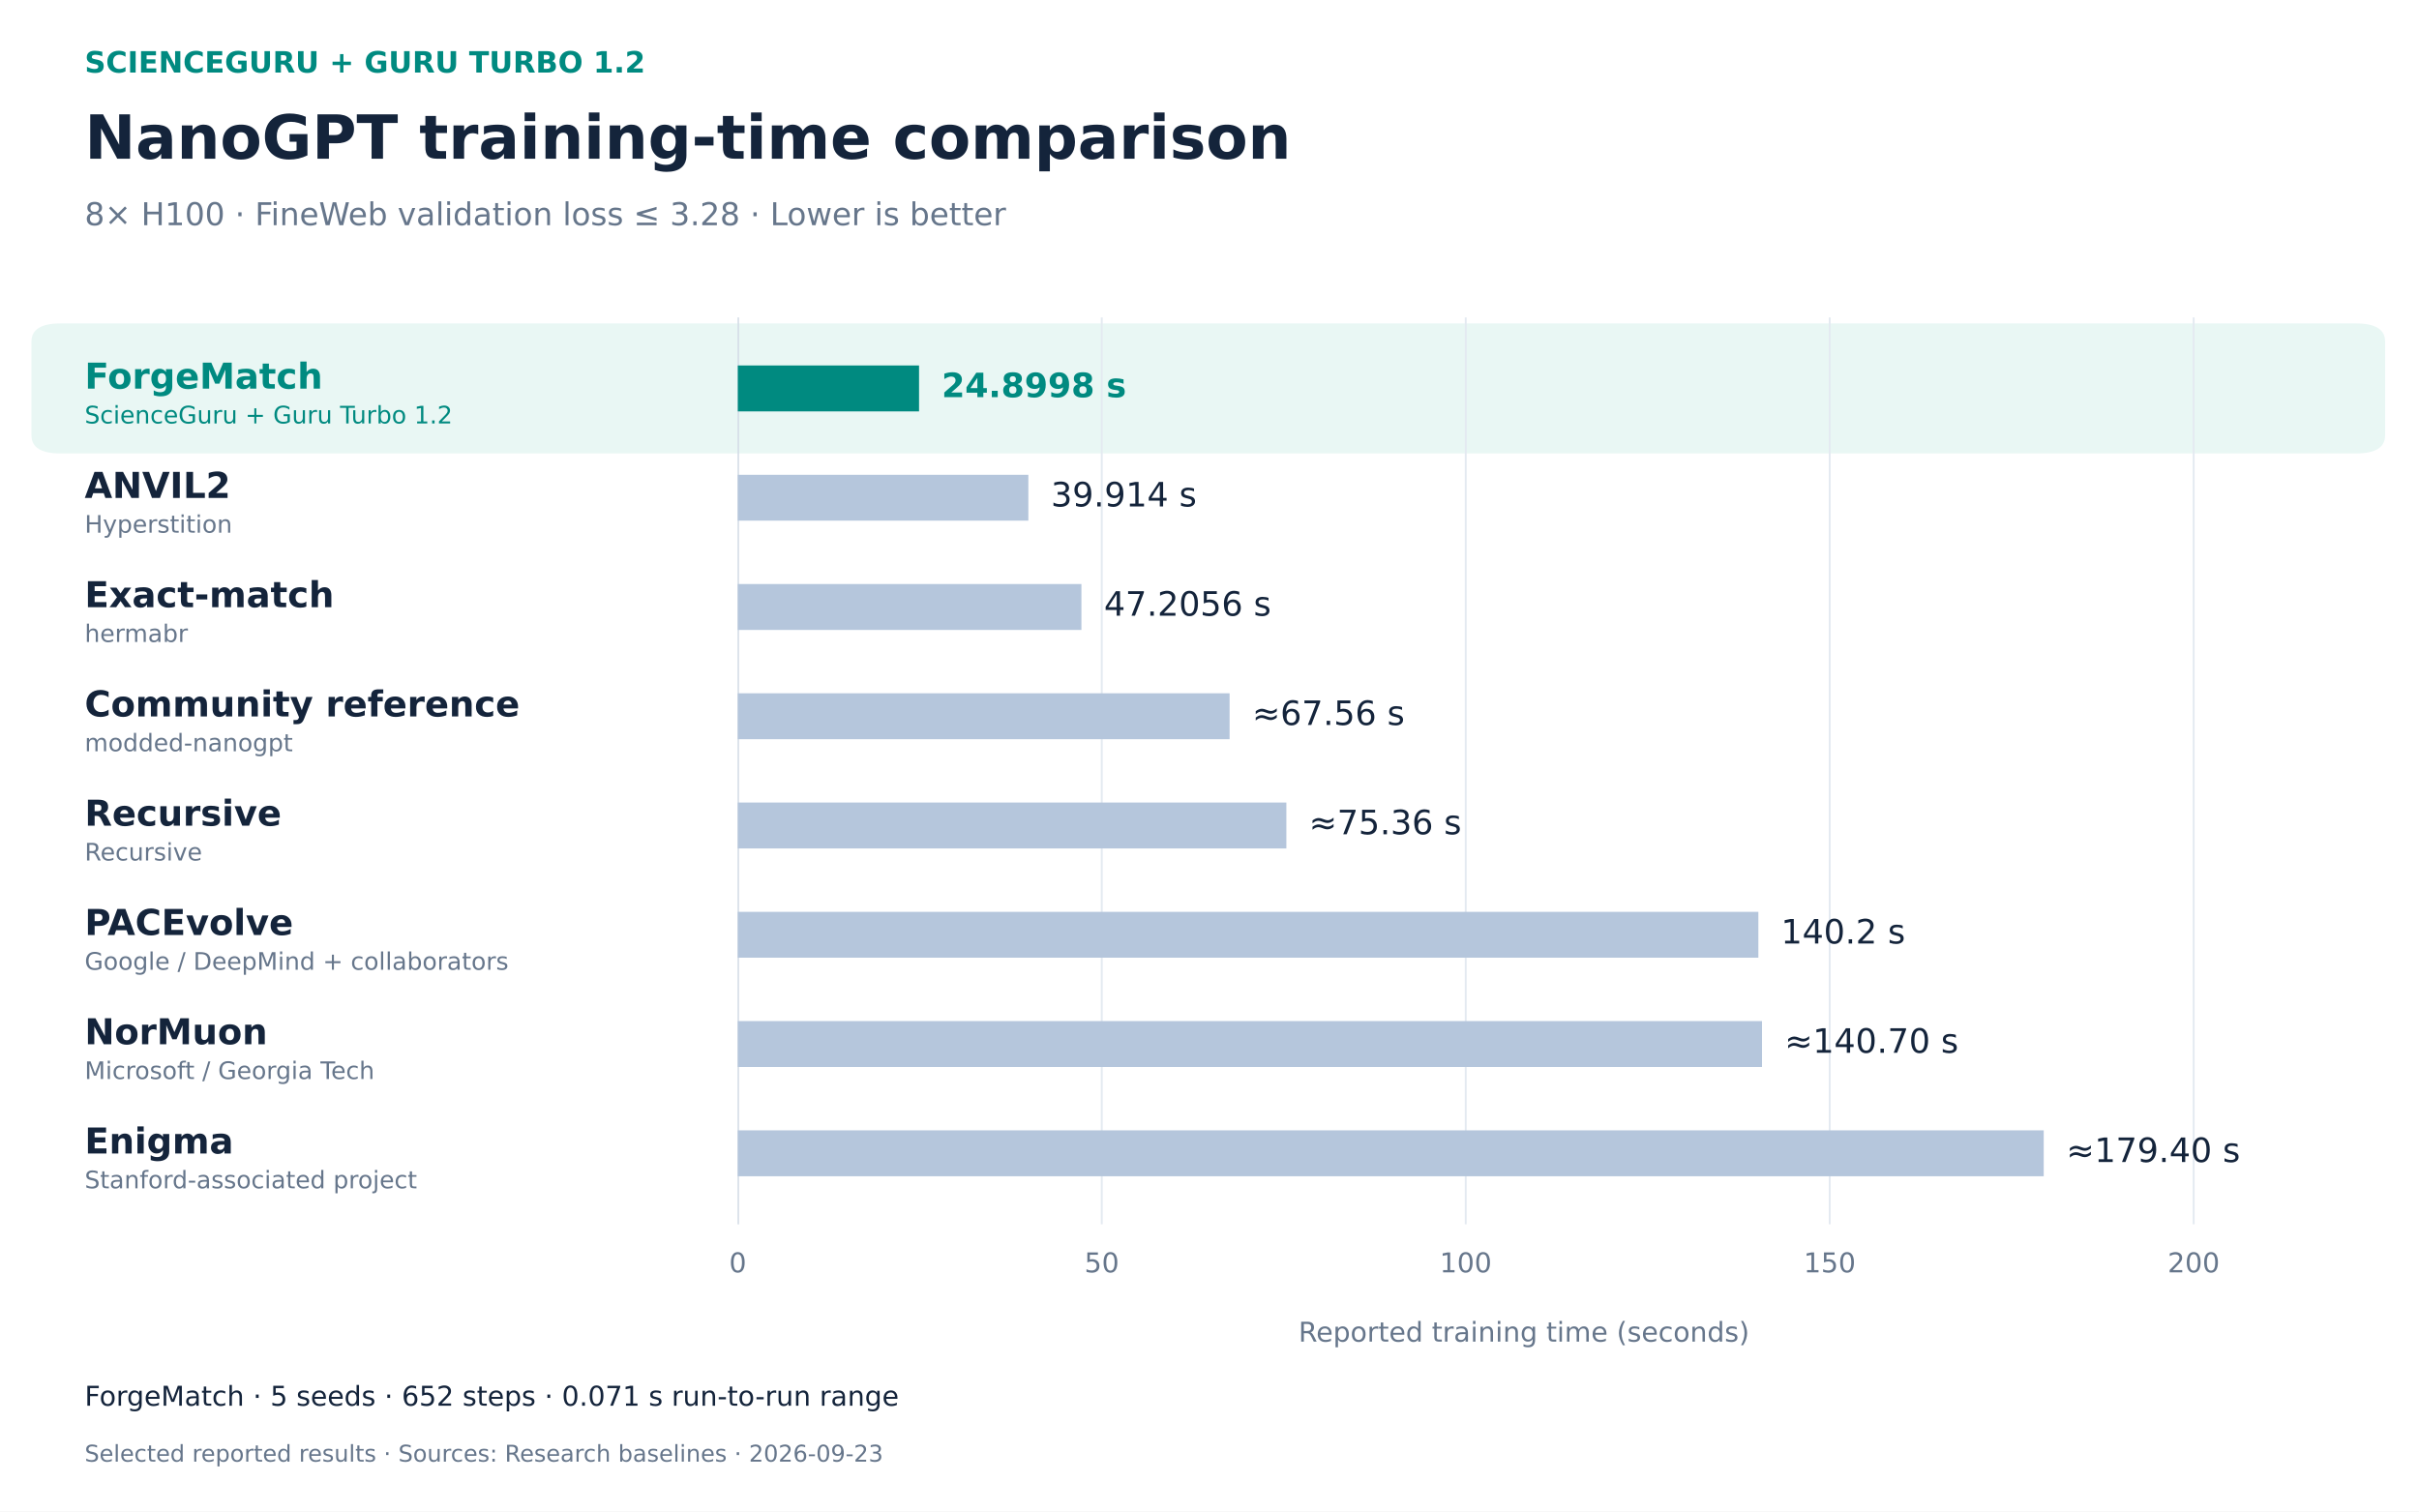
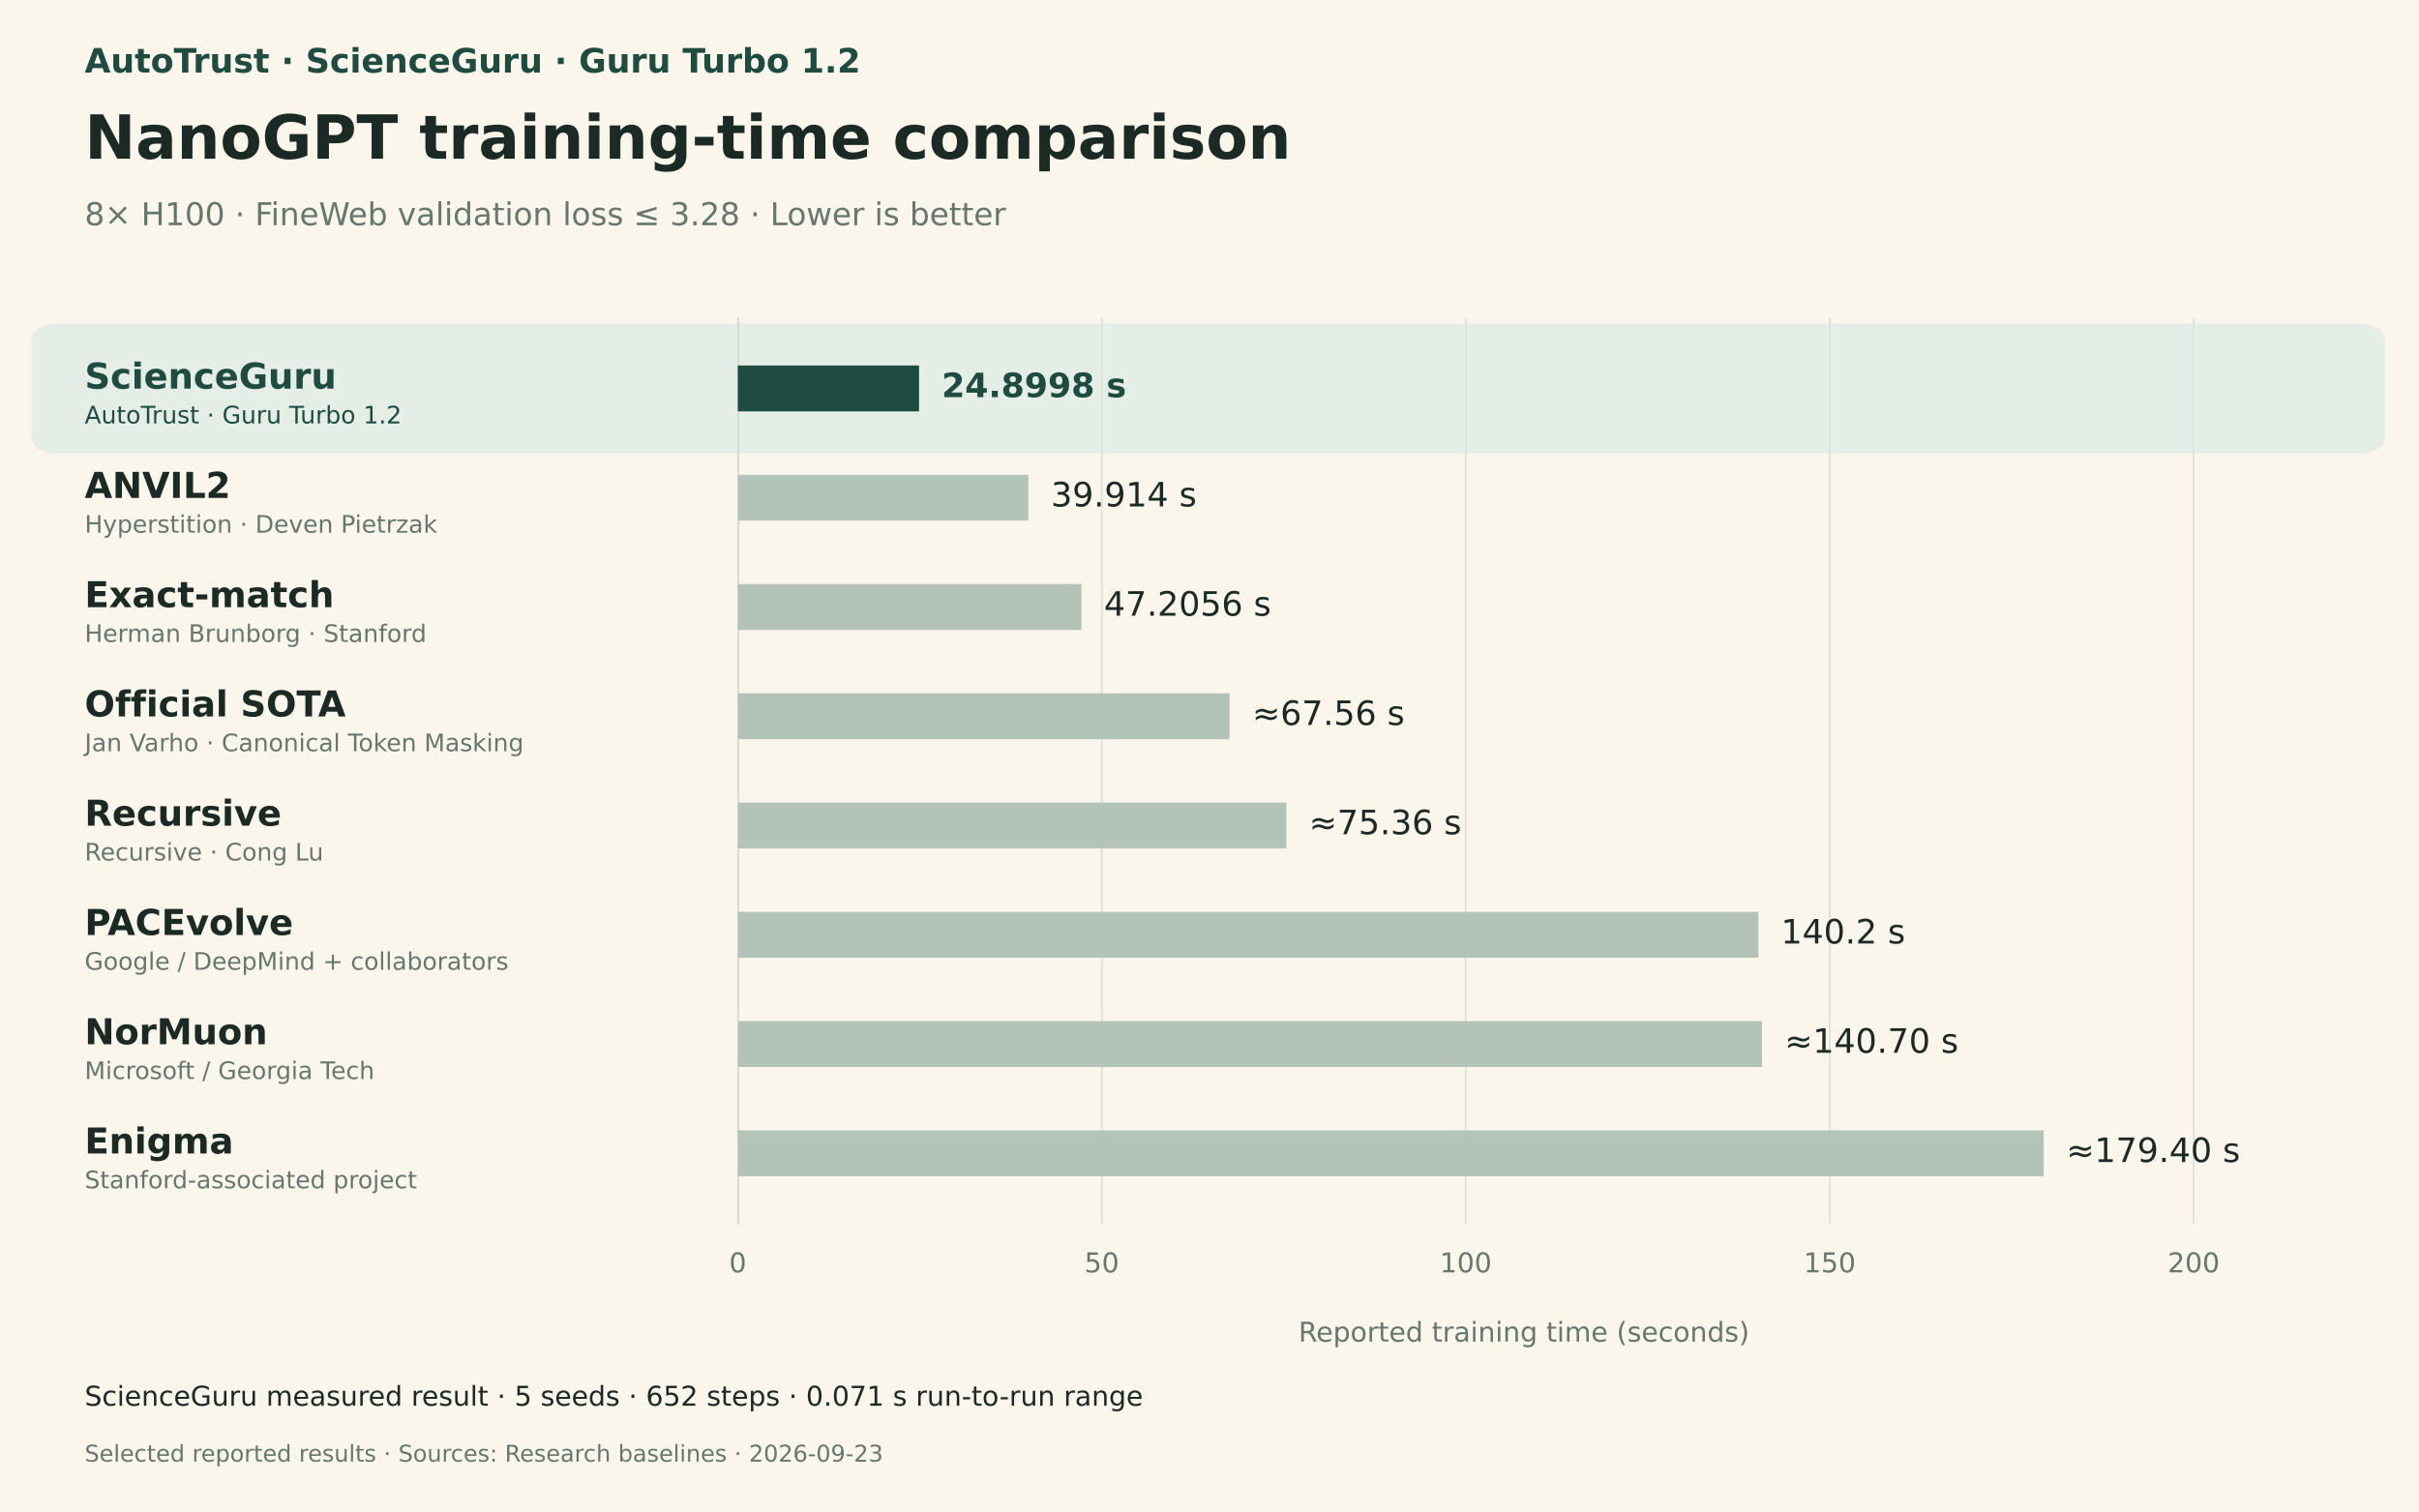
<svg xmlns="http://www.w3.org/2000/svg" width="1152pt" height="720pt" viewBox="0 0 1152 720" version="1.1" role="img" aria-labelledby="chart-title chart-description">
  <defs>
    <style type="text/css">*{stroke-linejoin: round; stroke-linecap: butt}</style>
  </defs>
  <g id="figure_1">
    <g id="patch_1">
-       <path d="M 0 720  L 1152 720  L 1152 0  L 0 0  z " style="fill: #ffffff" />
+       <path d="M 0 720  L 1152 720  L 1152 0  L 0 0  z " style="fill: #faf6ec" />
    </g>
    <g id="patch_2">
-       <path d="M 28.8 215.991  L 1122.048 215.991  Q 1135.872 215.991 1135.872 207.351  L 1135.872 162.711  Q 1135.872 154.071 1122.048 154.071  L 28.8 154.071  Q 14.976 154.071 14.976 162.711  L 14.976 207.351  Q 14.976 215.991 28.8 215.991  z " style="fill: #e9f7f4" />
+       <path d="M 28.8 215.991  L 1122.048 215.991  Q 1135.872 215.991 1135.872 207.351  L 1135.872 162.711  Q 1135.872 154.071 1122.048 154.071  L 28.8 154.071  Q 14.976 154.071 14.976 162.711  L 14.976 207.351  Q 14.976 215.991 28.8 215.991  z " style="fill: #e4eee7" />
    </g>
    <g id="axes_1">
      <g id="patch_3">
        <path d="M 351.36 583.2  L 1100.16 583.2  L 1100.16 151.2  L 351.36 151.2  L 351.36 583.2  z " style="fill: none" />
      </g>
      <g id="matplotlib.axis_1">
        <g id="xtick_1">
          <g id="line2d_1">
-             <path d="M 351.36 583.2  L 351.36 151.2  " clip-path="url(#p68faeb718f)" style="fill: none; stroke: #e4eaf1; stroke-width: 0.9; stroke-linecap: square" />
+             <path d="M 351.36 583.2  L 351.36 151.2  " clip-path="url(#p16d1a0ccc5)" style="fill: none; stroke: #dde4d9; stroke-width: 0.9; stroke-linecap: square" />
          </g>
          <g id="line2d_2" />
          <g id="text_1">
-             <text style="font-size: 13px; font-family: 'DejaVu Sans'; text-anchor: middle; fill: #66768b" x="351.36" y="606.077" transform="rotate(-0 351.36 606.077)">0</text>
+             <text style="font-size: 13px; font-family: 'DejaVu Sans'; text-anchor: middle; fill: #66776d" x="351.36" y="606.077" transform="rotate(-0 351.36 606.077)">0</text>
          </g>
        </g>
        <g id="xtick_2">
          <g id="line2d_3">
-             <path d="M 524.693 583.2  L 524.693 151.2  " clip-path="url(#p68faeb718f)" style="fill: none; stroke: #e4eaf1; stroke-width: 0.9; stroke-linecap: square" />
+             <path d="M 524.693 583.2  L 524.693 151.2  " clip-path="url(#p16d1a0ccc5)" style="fill: none; stroke: #dde4d9; stroke-width: 0.9; stroke-linecap: square" />
          </g>
          <g id="line2d_4" />
          <g id="text_2">
-             <text style="font-size: 13px; font-family: 'DejaVu Sans'; text-anchor: middle; fill: #66768b" x="524.693" y="606.077" transform="rotate(-0 524.6933 606.077)">50</text>
+             <text style="font-size: 13px; font-family: 'DejaVu Sans'; text-anchor: middle; fill: #66776d" x="524.693" y="606.077" transform="rotate(-0 524.6933 606.077)">50</text>
          </g>
        </g>
        <g id="xtick_3">
          <g id="line2d_5">
-             <path d="M 698.027 583.2  L 698.027 151.2  " clip-path="url(#p68faeb718f)" style="fill: none; stroke: #e4eaf1; stroke-width: 0.9; stroke-linecap: square" />
+             <path d="M 698.027 583.2  L 698.027 151.2  " clip-path="url(#p16d1a0ccc5)" style="fill: none; stroke: #dde4d9; stroke-width: 0.9; stroke-linecap: square" />
          </g>
          <g id="line2d_6" />
          <g id="text_3">
-             <text style="font-size: 13px; font-family: 'DejaVu Sans'; text-anchor: middle; fill: #66768b" x="698.027" y="606.077" transform="rotate(-0 698.0267 606.077)">100</text>
+             <text style="font-size: 13px; font-family: 'DejaVu Sans'; text-anchor: middle; fill: #66776d" x="698.027" y="606.077" transform="rotate(-0 698.0267 606.077)">100</text>
          </g>
        </g>
        <g id="xtick_4">
          <g id="line2d_7">
-             <path d="M 871.36 583.2  L 871.36 151.2  " clip-path="url(#p68faeb718f)" style="fill: none; stroke: #e4eaf1; stroke-width: 0.9; stroke-linecap: square" />
+             <path d="M 871.36 583.2  L 871.36 151.2  " clip-path="url(#p16d1a0ccc5)" style="fill: none; stroke: #dde4d9; stroke-width: 0.9; stroke-linecap: square" />
          </g>
          <g id="line2d_8" />
          <g id="text_4">
-             <text style="font-size: 13px; font-family: 'DejaVu Sans'; text-anchor: middle; fill: #66768b" x="871.36" y="606.077" transform="rotate(-0 871.36 606.077)">150</text>
+             <text style="font-size: 13px; font-family: 'DejaVu Sans'; text-anchor: middle; fill: #66776d" x="871.36" y="606.077" transform="rotate(-0 871.36 606.077)">150</text>
          </g>
        </g>
        <g id="xtick_5">
          <g id="line2d_9">
-             <path d="M 1044.693 583.2  L 1044.693 151.2  " clip-path="url(#p68faeb718f)" style="fill: none; stroke: #e4eaf1; stroke-width: 0.9; stroke-linecap: square" />
+             <path d="M 1044.693 583.2  L 1044.693 151.2  " clip-path="url(#p16d1a0ccc5)" style="fill: none; stroke: #dde4d9; stroke-width: 0.9; stroke-linecap: square" />
          </g>
          <g id="line2d_10" />
          <g id="text_5">
-             <text style="font-size: 13px; font-family: 'DejaVu Sans'; text-anchor: middle; fill: #66768b" x="1044.693" y="606.077" transform="rotate(-0 1044.693 606.077)">200</text>
+             <text style="font-size: 13px; font-family: 'DejaVu Sans'; text-anchor: middle; fill: #66776d" x="1044.693" y="606.077" transform="rotate(-0 1044.693 606.077)">200</text>
          </g>
        </g>
        <g id="text_6">
-           <text style="font-size: 13px; font-family: 'DejaVu Sans'; text-anchor: middle; fill: #66768b" x="725.76" y="639.078" transform="rotate(-0 725.76 639.078)">Reported training time (seconds)</text>
+           <text style="font-size: 13px; font-family: 'DejaVu Sans'; text-anchor: middle; fill: #66776d" x="725.76" y="639.078" transform="rotate(-0 725.76 639.078)">Reported training time (seconds)</text>
        </g>
      </g>
      <g id="matplotlib.axis_2" />
      <g id="line2d_11">
-         <path d="M 351.36 583.2  L 351.36 151.2  " clip-path="url(#p68faeb718f)" style="fill: none; stroke: #cbd5e1; stroke-linecap: square" />
+         <path d="M 351.36 583.2  L 351.36 151.2  " clip-path="url(#p16d1a0ccc5)" style="fill: none; stroke: #c2cfc3; stroke-linecap: square" />
      </g>
      <g id="patch_4">
-         <path d="M 351.36 174.101  L 437.679 174.101  L 437.679 195.961  L 351.36 195.961  z " clip-path="url(#p68faeb718f)" style="fill: #008a80" />
+         <path d="M 351.36 174.101  L 437.679 174.101  L 437.679 195.961  L 351.36 195.961  z " clip-path="url(#p16d1a0ccc5)" style="fill: #1f4b41" />
      </g>
      <g id="patch_5">
-         <path d="M 351.36 226.149  L 489.729 226.149  L 489.729 248.01  L 351.36 248.01  z " clip-path="url(#p68faeb718f)" style="fill: #b5c6dc" />
+         <path d="M 351.36 226.149  L 489.729 226.149  L 489.729 248.01  L 351.36 248.01  z " clip-path="url(#p16d1a0ccc5)" style="fill: #b3c3b8" />
      </g>
      <g id="patch_6">
-         <path d="M 351.36 278.198  L 515.006 278.198  L 515.006 300.058  L 351.36 300.058  z " clip-path="url(#p68faeb718f)" style="fill: #b5c6dc" />
+         <path d="M 351.36 278.198  L 515.006 278.198  L 515.006 300.058  L 351.36 300.058  z " clip-path="url(#p16d1a0ccc5)" style="fill: #b3c3b8" />
      </g>
      <g id="patch_7">
-         <path d="M 351.36 330.246  L 585.568 330.246  L 585.568 352.106  L 351.36 352.106  z " clip-path="url(#p68faeb718f)" style="fill: #b5c6dc" />
+         <path d="M 351.36 330.246  L 585.568 330.246  L 585.568 352.106  L 351.36 352.106  z " clip-path="url(#p16d1a0ccc5)" style="fill: #b3c3b8" />
      </g>
      <g id="patch_8">
-         <path d="M 351.36 382.294  L 612.608 382.294  L 612.608 404.154  L 351.36 404.154  z " clip-path="url(#p68faeb718f)" style="fill: #b5c6dc" />
+         <path d="M 351.36 382.294  L 612.608 382.294  L 612.608 404.154  L 351.36 404.154  z " clip-path="url(#p16d1a0ccc5)" style="fill: #b3c3b8" />
      </g>
      <g id="patch_9">
-         <path d="M 351.36 434.342  L 837.387 434.342  L 837.387 456.202  L 351.36 456.202  z " clip-path="url(#p68faeb718f)" style="fill: #b5c6dc" />
+         <path d="M 351.36 434.342  L 837.387 434.342  L 837.387 456.202  L 351.36 456.202  z " clip-path="url(#p16d1a0ccc5)" style="fill: #b3c3b8" />
      </g>
      <g id="patch_10">
-         <path d="M 351.36 486.39  L 839.12 486.39  L 839.12 508.251  L 351.36 508.251  z " clip-path="url(#p68faeb718f)" style="fill: #b5c6dc" />
+         <path d="M 351.36 486.39  L 839.12 486.39  L 839.12 508.251  L 351.36 508.251  z " clip-path="url(#p16d1a0ccc5)" style="fill: #b3c3b8" />
      </g>
      <g id="patch_11">
-         <path d="M 351.36 538.439  L 973.28 538.439  L 973.28 560.299  L 351.36 560.299  z " clip-path="url(#p68faeb718f)" style="fill: #b5c6dc" />
+         <path d="M 351.36 538.439  L 973.28 538.439  L 973.28 560.299  L 351.36 560.299  z " clip-path="url(#p16d1a0ccc5)" style="fill: #b3c3b8" />
      </g>
      <g id="text_7">
-         <text style="font-weight: 700; font-size: 16px; font-family: 'DejaVu Sans'; text-anchor: start; fill: #008a80" x="448.426" y="189.188" transform="rotate(-0 448.426 189.1876)">24.8998 s</text>
+         <text style="font-weight: 700; font-size: 16px; font-family: 'DejaVu Sans'; text-anchor: start; fill: #1f4b41" x="448.426" y="189.188" transform="rotate(-0 448.426 189.1876)">24.8998 s</text>
      </g>
      <g id="text_8">
-         <text style="font-size: 16px; font-family: 'DejaVu Sans'; text-anchor: start; fill: #14243b" x="500.475" y="241.236" transform="rotate(-0 500.4752 241.2358)">39.914 s</text>
+         <text style="font-size: 16px; font-family: 'DejaVu Sans'; text-anchor: start; fill: #1c2a25" x="500.475" y="241.236" transform="rotate(-0 500.4752 241.2358)">39.914 s</text>
      </g>
      <g id="text_9">
-         <text style="font-size: 16px; font-family: 'DejaVu Sans'; text-anchor: start; fill: #14243b" x="525.753" y="293.284" transform="rotate(-0 525.7527 293.284)">47.2056 s</text>
+         <text style="font-size: 16px; font-family: 'DejaVu Sans'; text-anchor: start; fill: #1c2a25" x="525.753" y="293.284" transform="rotate(-0 525.7527 293.284)">47.2056 s</text>
      </g>
      <g id="text_10">
-         <text style="font-size: 16px; font-family: 'DejaVu Sans'; text-anchor: start; fill: #14243b" x="596.315" y="345.332" transform="rotate(-0 596.3147 345.3322)">≈67.56 s</text>
+         <text style="font-size: 16px; font-family: 'DejaVu Sans'; text-anchor: start; fill: #1c2a25" x="596.315" y="345.332" transform="rotate(-0 596.3147 345.3322)">≈67.56 s</text>
      </g>
      <g id="text_11">
-         <text style="font-size: 16px; font-family: 'DejaVu Sans'; text-anchor: start; fill: #14243b" x="623.355" y="397.38" transform="rotate(-0 623.3547 397.3803)">≈75.36 s</text>
+         <text style="font-size: 16px; font-family: 'DejaVu Sans'; text-anchor: start; fill: #1c2a25" x="623.355" y="397.38" transform="rotate(-0 623.3547 397.3803)">≈75.36 s</text>
      </g>
      <g id="text_12">
-         <text style="font-size: 16px; font-family: 'DejaVu Sans'; text-anchor: start; fill: #14243b" x="848.133" y="449.429" transform="rotate(-0 848.1333 449.4285)">140.2 s</text>
+         <text style="font-size: 16px; font-family: 'DejaVu Sans'; text-anchor: start; fill: #1c2a25" x="848.133" y="449.429" transform="rotate(-0 848.1333 449.4285)">140.2 s</text>
      </g>
      <g id="text_13">
-         <text style="font-size: 16px; font-family: 'DejaVu Sans'; text-anchor: start; fill: #14243b" x="849.867" y="501.477" transform="rotate(-0 849.8667 501.4767)">≈140.70 s</text>
+         <text style="font-size: 16px; font-family: 'DejaVu Sans'; text-anchor: start; fill: #1c2a25" x="849.867" y="501.477" transform="rotate(-0 849.8667 501.4767)">≈140.70 s</text>
      </g>
      <g id="text_14">
-         <text style="font-size: 16px; font-family: 'DejaVu Sans'; text-anchor: start; fill: #14243b" x="984.027" y="553.525" transform="rotate(-0 984.0267 553.5249)">≈179.40 s</text>
+         <text style="font-size: 16px; font-family: 'DejaVu Sans'; text-anchor: start; fill: #1c2a25" x="984.027" y="553.525" transform="rotate(-0 984.0267 553.5249)">≈179.40 s</text>
      </g>
    </g>
    <g id="text_15">
-       <text style="font-weight: 700; font-size: 14px; font-family: 'DejaVu Sans'; text-anchor: start; fill: #008a80" x="40.32" y="34.56" transform="rotate(-0 40.32 34.56)">SCIENCEGURU + GURU TURBO 1.2</text>
+       <text style="font-weight: 700; font-size: 16px; font-family: 'DejaVu Sans'; text-anchor: start; fill: #1f4b41" x="40.32" y="34.56" transform="rotate(-0 40.32 34.56)">AutoTrust · ScienceGuru · Guru Turbo 1.2</text>
    </g>
    <g id="text_16">
-       <text style="font-weight: 700; font-size: 29px; font-family: 'DejaVu Sans'; text-anchor: start; fill: #14243b" x="40.32" y="75.6" transform="rotate(-0 40.32 75.6)">NanoGPT training-time comparison</text>
+       <text style="font-weight: 700; font-size: 29px; font-family: 'DejaVu Sans'; text-anchor: start; fill: #1c2a25" x="40.32" y="75.6" transform="rotate(-0 40.32 75.6)">NanoGPT training-time comparison</text>
    </g>
    <g id="text_17">
-       <text style="font-size: 15px; font-family: 'DejaVu Sans'; text-anchor: start; fill: #66768b" x="40.32" y="107.28" transform="rotate(-0 40.32 107.28)">8× H100  ·  FineWeb validation loss ≤ 3.28  ·  Lower is better</text>
+       <text style="font-size: 15px; font-family: 'DejaVu Sans'; text-anchor: start; fill: #66776d" x="40.32" y="107.28" transform="rotate(-0 40.32 107.28)">8× H100  ·  FineWeb validation loss ≤ 3.28  ·  Lower is better</text>
    </g>
    <g id="text_18">
-       <text style="font-weight: 700; font-size: 17px; font-family: 'DejaVu Sans'; text-anchor: start; fill: #008a80" x="40.32" y="185.128" transform="rotate(-0 40.32 185.128)">ForgeMatch</text>
+       <text style="font-weight: 700; font-size: 17px; font-family: 'DejaVu Sans'; text-anchor: start; fill: #1f4b41" x="40.32" y="185.128" transform="rotate(-0 40.32 185.128)">ScienceGuru</text>
    </g>
    <g id="text_19">
-       <text style="font-size: 11.5px; font-family: 'DejaVu Sans'; text-anchor: start; fill: #008a80" x="40.32" y="201.699" transform="rotate(-0 40.32 201.6991)">ScienceGuru + Guru Turbo 1.2</text>
+       <text style="font-size: 11.5px; font-family: 'DejaVu Sans'; text-anchor: start; fill: #1f4b41" x="40.32" y="201.699" transform="rotate(-0 40.32 201.6991)">AutoTrust · Guru Turbo 1.2</text>
    </g>
    <g id="text_20">
-       <text style="font-weight: 700; font-size: 17px; font-family: 'DejaVu Sans'; text-anchor: start; fill: #14243b" x="40.32" y="237.176" transform="rotate(-0 40.32 237.1755)">ANVIL2</text>
+       <text style="font-weight: 700; font-size: 17px; font-family: 'DejaVu Sans'; text-anchor: start; fill: #1c2a25" x="40.32" y="237.176" transform="rotate(-0 40.32 237.1755)">ANVIL2</text>
    </g>
    <g id="text_21">
-       <text style="font-size: 11.5px; font-family: 'DejaVu Sans'; text-anchor: start; fill: #66768b" x="40.32" y="253.747" transform="rotate(-0 40.32 253.7473)">Hyperstition</text>
+       <text style="font-size: 11.5px; font-family: 'DejaVu Sans'; text-anchor: start; fill: #66776d" x="40.32" y="253.747" transform="rotate(-0 40.32 253.7473)">Hyperstition · Deven Pietrzak</text>
    </g>
    <g id="text_22">
-       <text style="font-weight: 700; font-size: 17px; font-family: 'DejaVu Sans'; text-anchor: start; fill: #14243b" x="40.32" y="289.224" transform="rotate(-0 40.32 289.2244)">Exact-match</text>
+       <text style="font-weight: 700; font-size: 17px; font-family: 'DejaVu Sans'; text-anchor: start; fill: #1c2a25" x="40.32" y="289.224" transform="rotate(-0 40.32 289.2244)">Exact-match</text>
    </g>
    <g id="text_23">
-       <text style="font-size: 11.5px; font-family: 'DejaVu Sans'; text-anchor: start; fill: #66768b" x="40.32" y="305.795" transform="rotate(-0 40.32 305.7955)">hermabr</text>
+       <text style="font-size: 11.5px; font-family: 'DejaVu Sans'; text-anchor: start; fill: #66776d" x="40.32" y="305.795" transform="rotate(-0 40.32 305.7955)">Herman Brunborg · Stanford</text>
    </g>
    <g id="text_24">
-       <text style="font-weight: 700; font-size: 17px; font-family: 'DejaVu Sans'; text-anchor: start; fill: #14243b" x="40.32" y="341.273" transform="rotate(-0 40.32 341.2726)">Community reference</text>
+       <text style="font-weight: 700; font-size: 17px; font-family: 'DejaVu Sans'; text-anchor: start; fill: #1c2a25" x="40.32" y="341.273" transform="rotate(-0 40.32 341.2726)">Official SOTA</text>
    </g>
    <g id="text_25">
-       <text style="font-size: 11.5px; font-family: 'DejaVu Sans'; text-anchor: start; fill: #66768b" x="40.32" y="357.844" transform="rotate(-0 40.32 357.8437)">modded-nanogpt</text>
+       <text style="font-size: 11.5px; font-family: 'DejaVu Sans'; text-anchor: start; fill: #66776d" x="40.32" y="357.844" transform="rotate(-0 40.32 357.8437)">Jan Varho · Canonical Token Masking</text>
    </g>
    <g id="text_26">
-       <text style="font-weight: 700; font-size: 17px; font-family: 'DejaVu Sans'; text-anchor: start; fill: #14243b" x="40.32" y="393.321" transform="rotate(-0 40.32 393.3208)">Recursive</text>
+       <text style="font-weight: 700; font-size: 17px; font-family: 'DejaVu Sans'; text-anchor: start; fill: #1c2a25" x="40.32" y="393.321" transform="rotate(-0 40.32 393.3208)">Recursive</text>
    </g>
    <g id="text_27">
-       <text style="font-size: 11.5px; font-family: 'DejaVu Sans'; text-anchor: start; fill: #66768b" x="40.32" y="409.892" transform="rotate(-0 40.32 409.8918)">Recursive</text>
+       <text style="font-size: 11.5px; font-family: 'DejaVu Sans'; text-anchor: start; fill: #66776d" x="40.32" y="409.892" transform="rotate(-0 40.32 409.8918)">Recursive · Cong Lu</text>
    </g>
    <g id="text_28">
-       <text style="font-weight: 700; font-size: 17px; font-family: 'DejaVu Sans'; text-anchor: start; fill: #14243b" x="40.32" y="445.369" transform="rotate(-0 40.32 445.369)">PACEvolve</text>
+       <text style="font-weight: 700; font-size: 17px; font-family: 'DejaVu Sans'; text-anchor: start; fill: #1c2a25" x="40.32" y="445.369" transform="rotate(-0 40.32 445.369)">PACEvolve</text>
    </g>
    <g id="text_29">
-       <text style="font-size: 11.5px; font-family: 'DejaVu Sans'; text-anchor: start; fill: #66768b" x="40.32" y="461.94" transform="rotate(-0 40.32 461.94)">Google / DeepMind + collaborators</text>
+       <text style="font-size: 11.5px; font-family: 'DejaVu Sans'; text-anchor: start; fill: #66776d" x="40.32" y="461.94" transform="rotate(-0 40.32 461.94)">Google / DeepMind + collaborators</text>
    </g>
    <g id="text_30">
-       <text style="font-weight: 700; font-size: 17px; font-family: 'DejaVu Sans'; text-anchor: start; fill: #14243b" x="40.32" y="497.416" transform="rotate(-0 40.32 497.4165)">NorMuon</text>
+       <text style="font-weight: 700; font-size: 17px; font-family: 'DejaVu Sans'; text-anchor: start; fill: #1c2a25" x="40.32" y="497.416" transform="rotate(-0 40.32 497.4165)">NorMuon</text>
    </g>
    <g id="text_31">
-       <text style="font-size: 11.5px; font-family: 'DejaVu Sans'; text-anchor: start; fill: #66768b" x="40.32" y="513.988" transform="rotate(-0 40.32 513.9882)">Microsoft / Georgia Tech</text>
+       <text style="font-size: 11.5px; font-family: 'DejaVu Sans'; text-anchor: start; fill: #66776d" x="40.32" y="513.988" transform="rotate(-0 40.32 513.9882)">Microsoft / Georgia Tech</text>
    </g>
    <g id="text_32">
-       <text style="font-weight: 700; font-size: 17px; font-family: 'DejaVu Sans'; text-anchor: start; fill: #14243b" x="40.32" y="549.465" transform="rotate(-0 40.32 549.4654)">Enigma</text>
+       <text style="font-weight: 700; font-size: 17px; font-family: 'DejaVu Sans'; text-anchor: start; fill: #1c2a25" x="40.32" y="549.465" transform="rotate(-0 40.32 549.4654)">Enigma</text>
    </g>
    <g id="text_33">
-       <text style="font-size: 11.5px; font-family: 'DejaVu Sans'; text-anchor: start; fill: #66768b" x="40.32" y="566.036" transform="rotate(-0 40.32 566.0364)">Stanford-associated project</text>
+       <text style="font-size: 11.5px; font-family: 'DejaVu Sans'; text-anchor: start; fill: #66776d" x="40.32" y="566.036" transform="rotate(-0 40.32 566.0364)">Stanford-associated project</text>
    </g>
    <g id="text_34">
-       <text style="font-size: 13px; font-family: 'DejaVu Sans'; text-anchor: start; fill: #14243b" x="40.32" y="669.6" transform="rotate(-0 40.32 669.6)">ForgeMatch  ·  5 seeds  ·  652 steps  ·  0.071 s run-to-run range</text>
+       <text style="font-size: 13px; font-family: 'DejaVu Sans'; text-anchor: start; fill: #1c2a25" x="40.32" y="669.6" transform="rotate(-0 40.32 669.6)">ScienceGuru measured result  ·  5 seeds  ·  652 steps  ·  0.071 s run-to-run range</text>
    </g>
    <g id="text_35">
-       <text style="font-size: 11px; font-family: 'DejaVu Sans'; text-anchor: start; fill: #66768b" x="40.32" y="696.24" transform="rotate(-0 40.32 696.24)">Selected reported results  ·  Sources: Research baselines  ·  2026-09-23</text>
+       <text style="font-size: 11px; font-family: 'DejaVu Sans'; text-anchor: start; fill: #66776d" x="40.32" y="696.24" transform="rotate(-0 40.32 696.24)">Selected reported results  ·  Sources: Research baselines  ·  2026-09-23</text>
    </g>
  </g>
  <defs>
-     <clipPath id="p68faeb718f">
+     <clipPath id="p16d1a0ccc5">
      <rect x="351.36" y="151.2" width="748.8" height="432" />
    </clipPath>
  </defs>
</svg>
